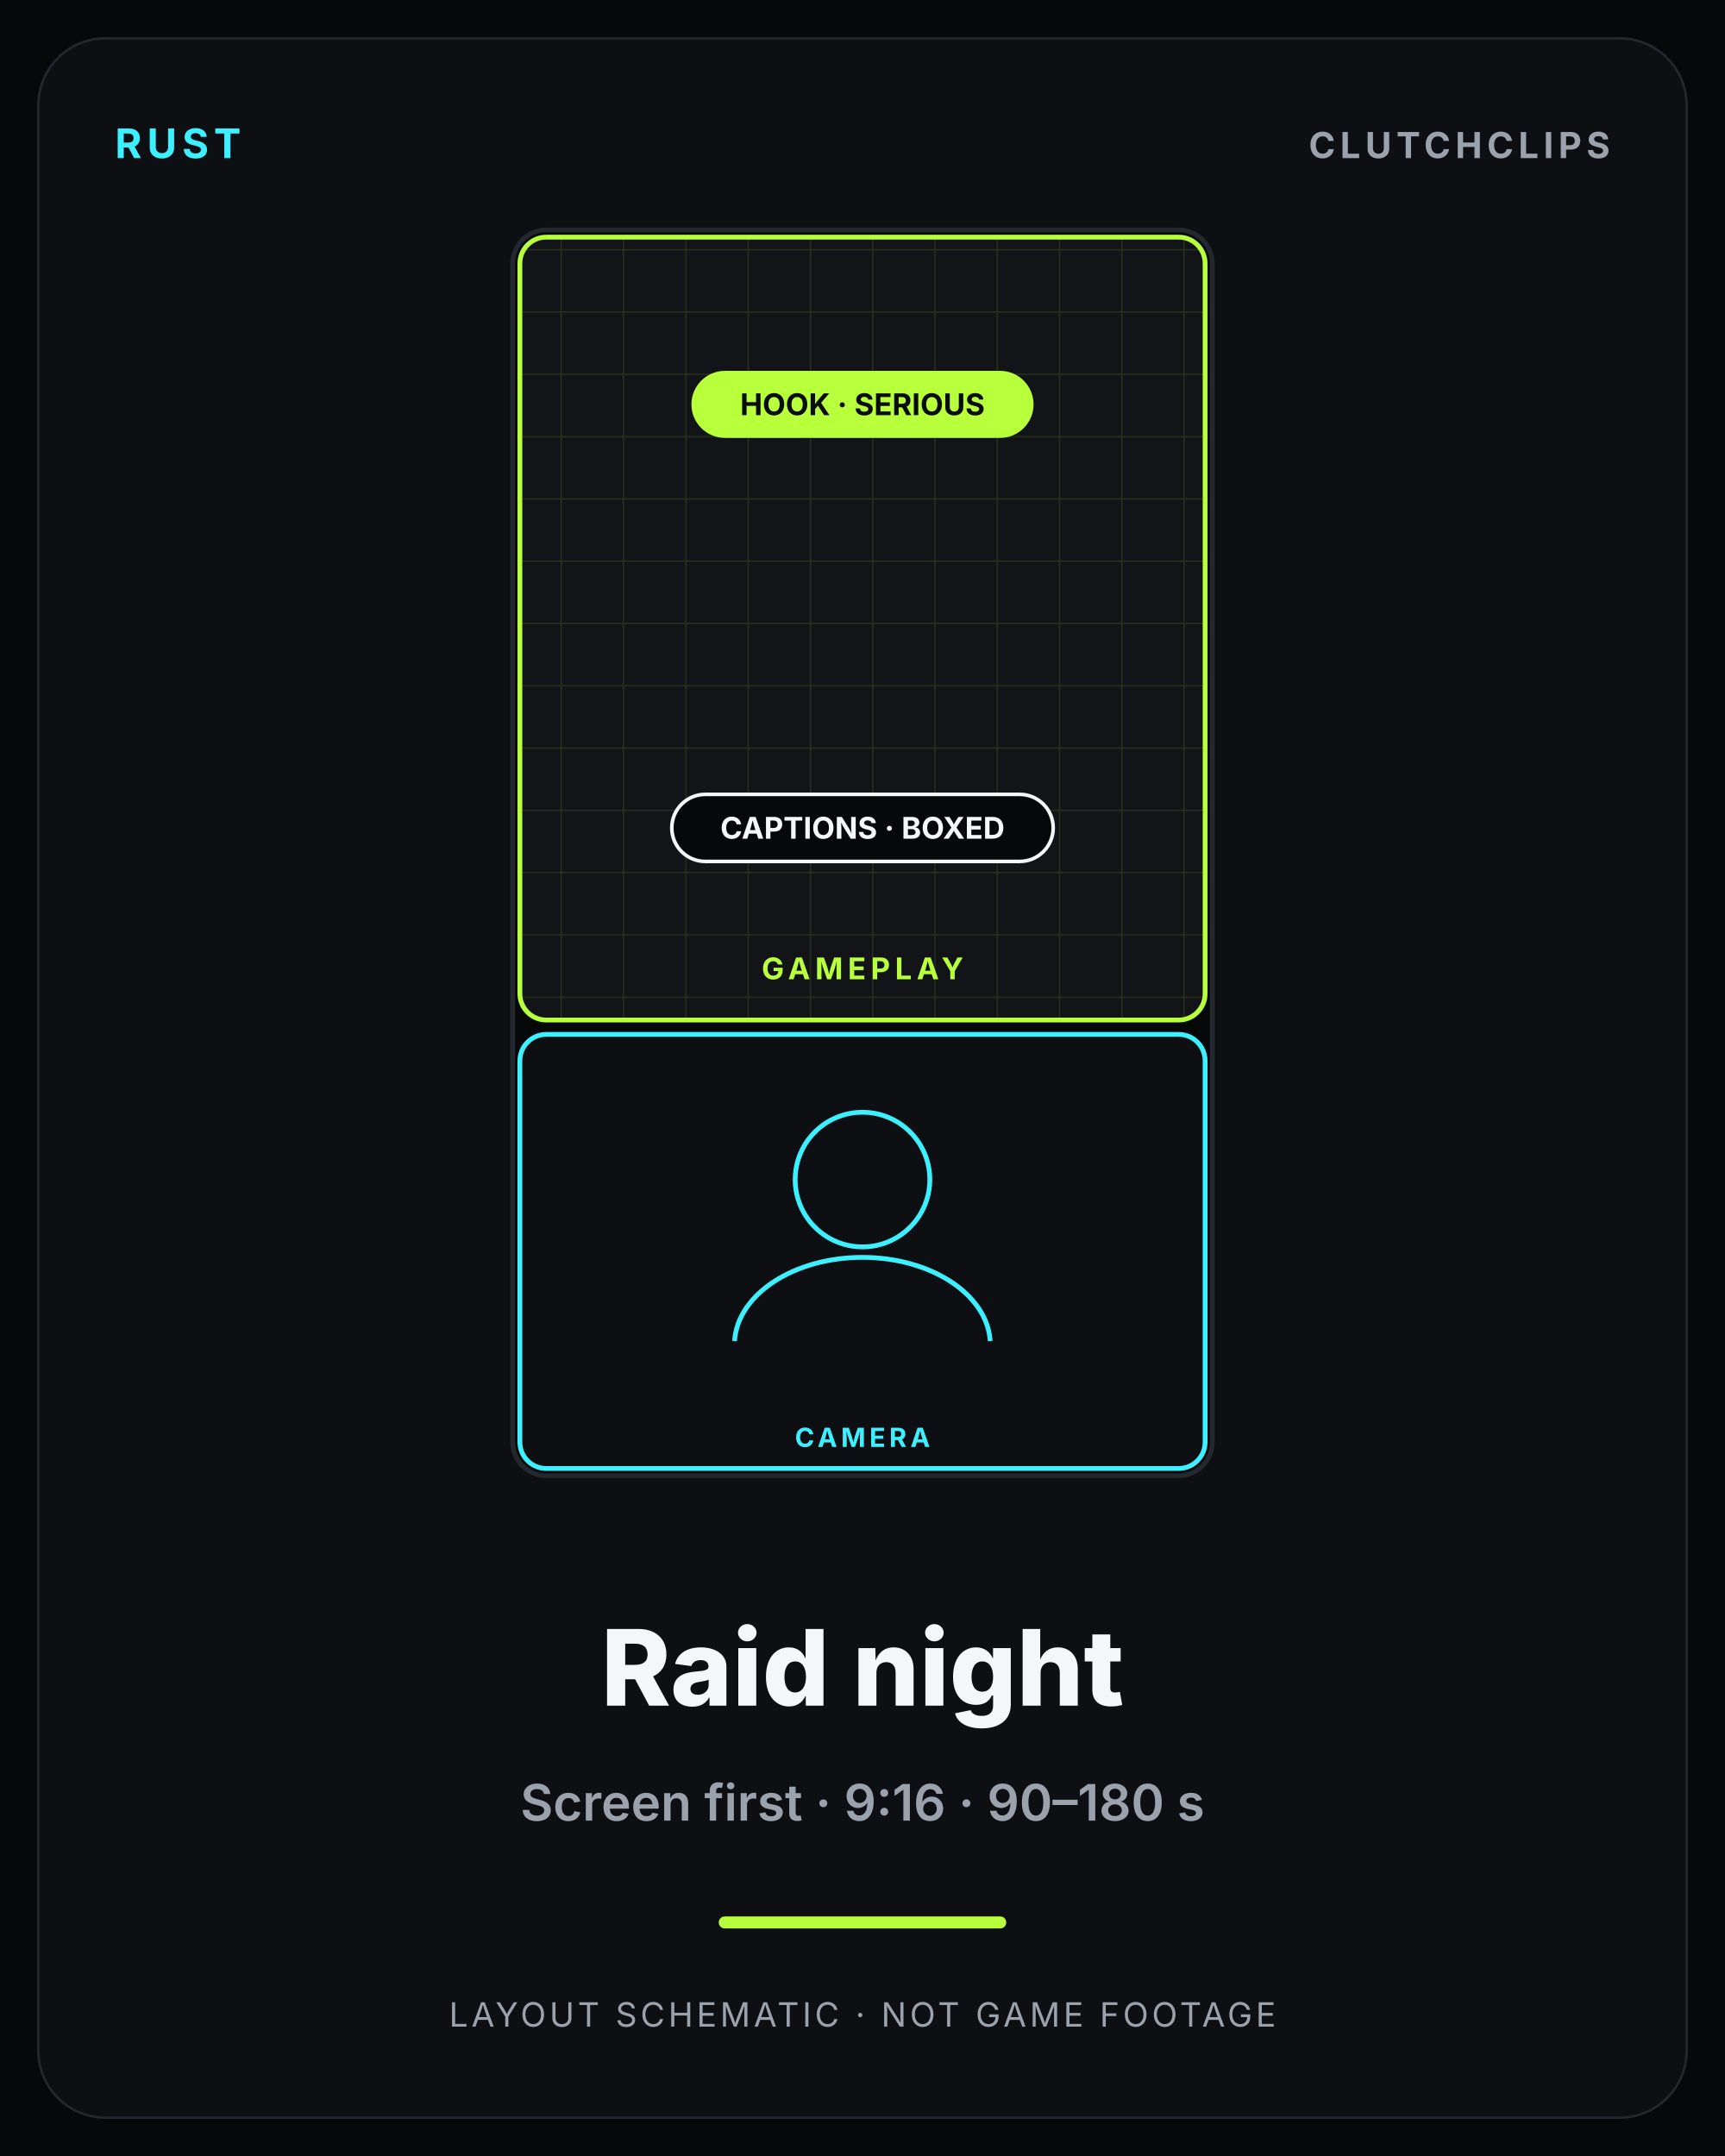
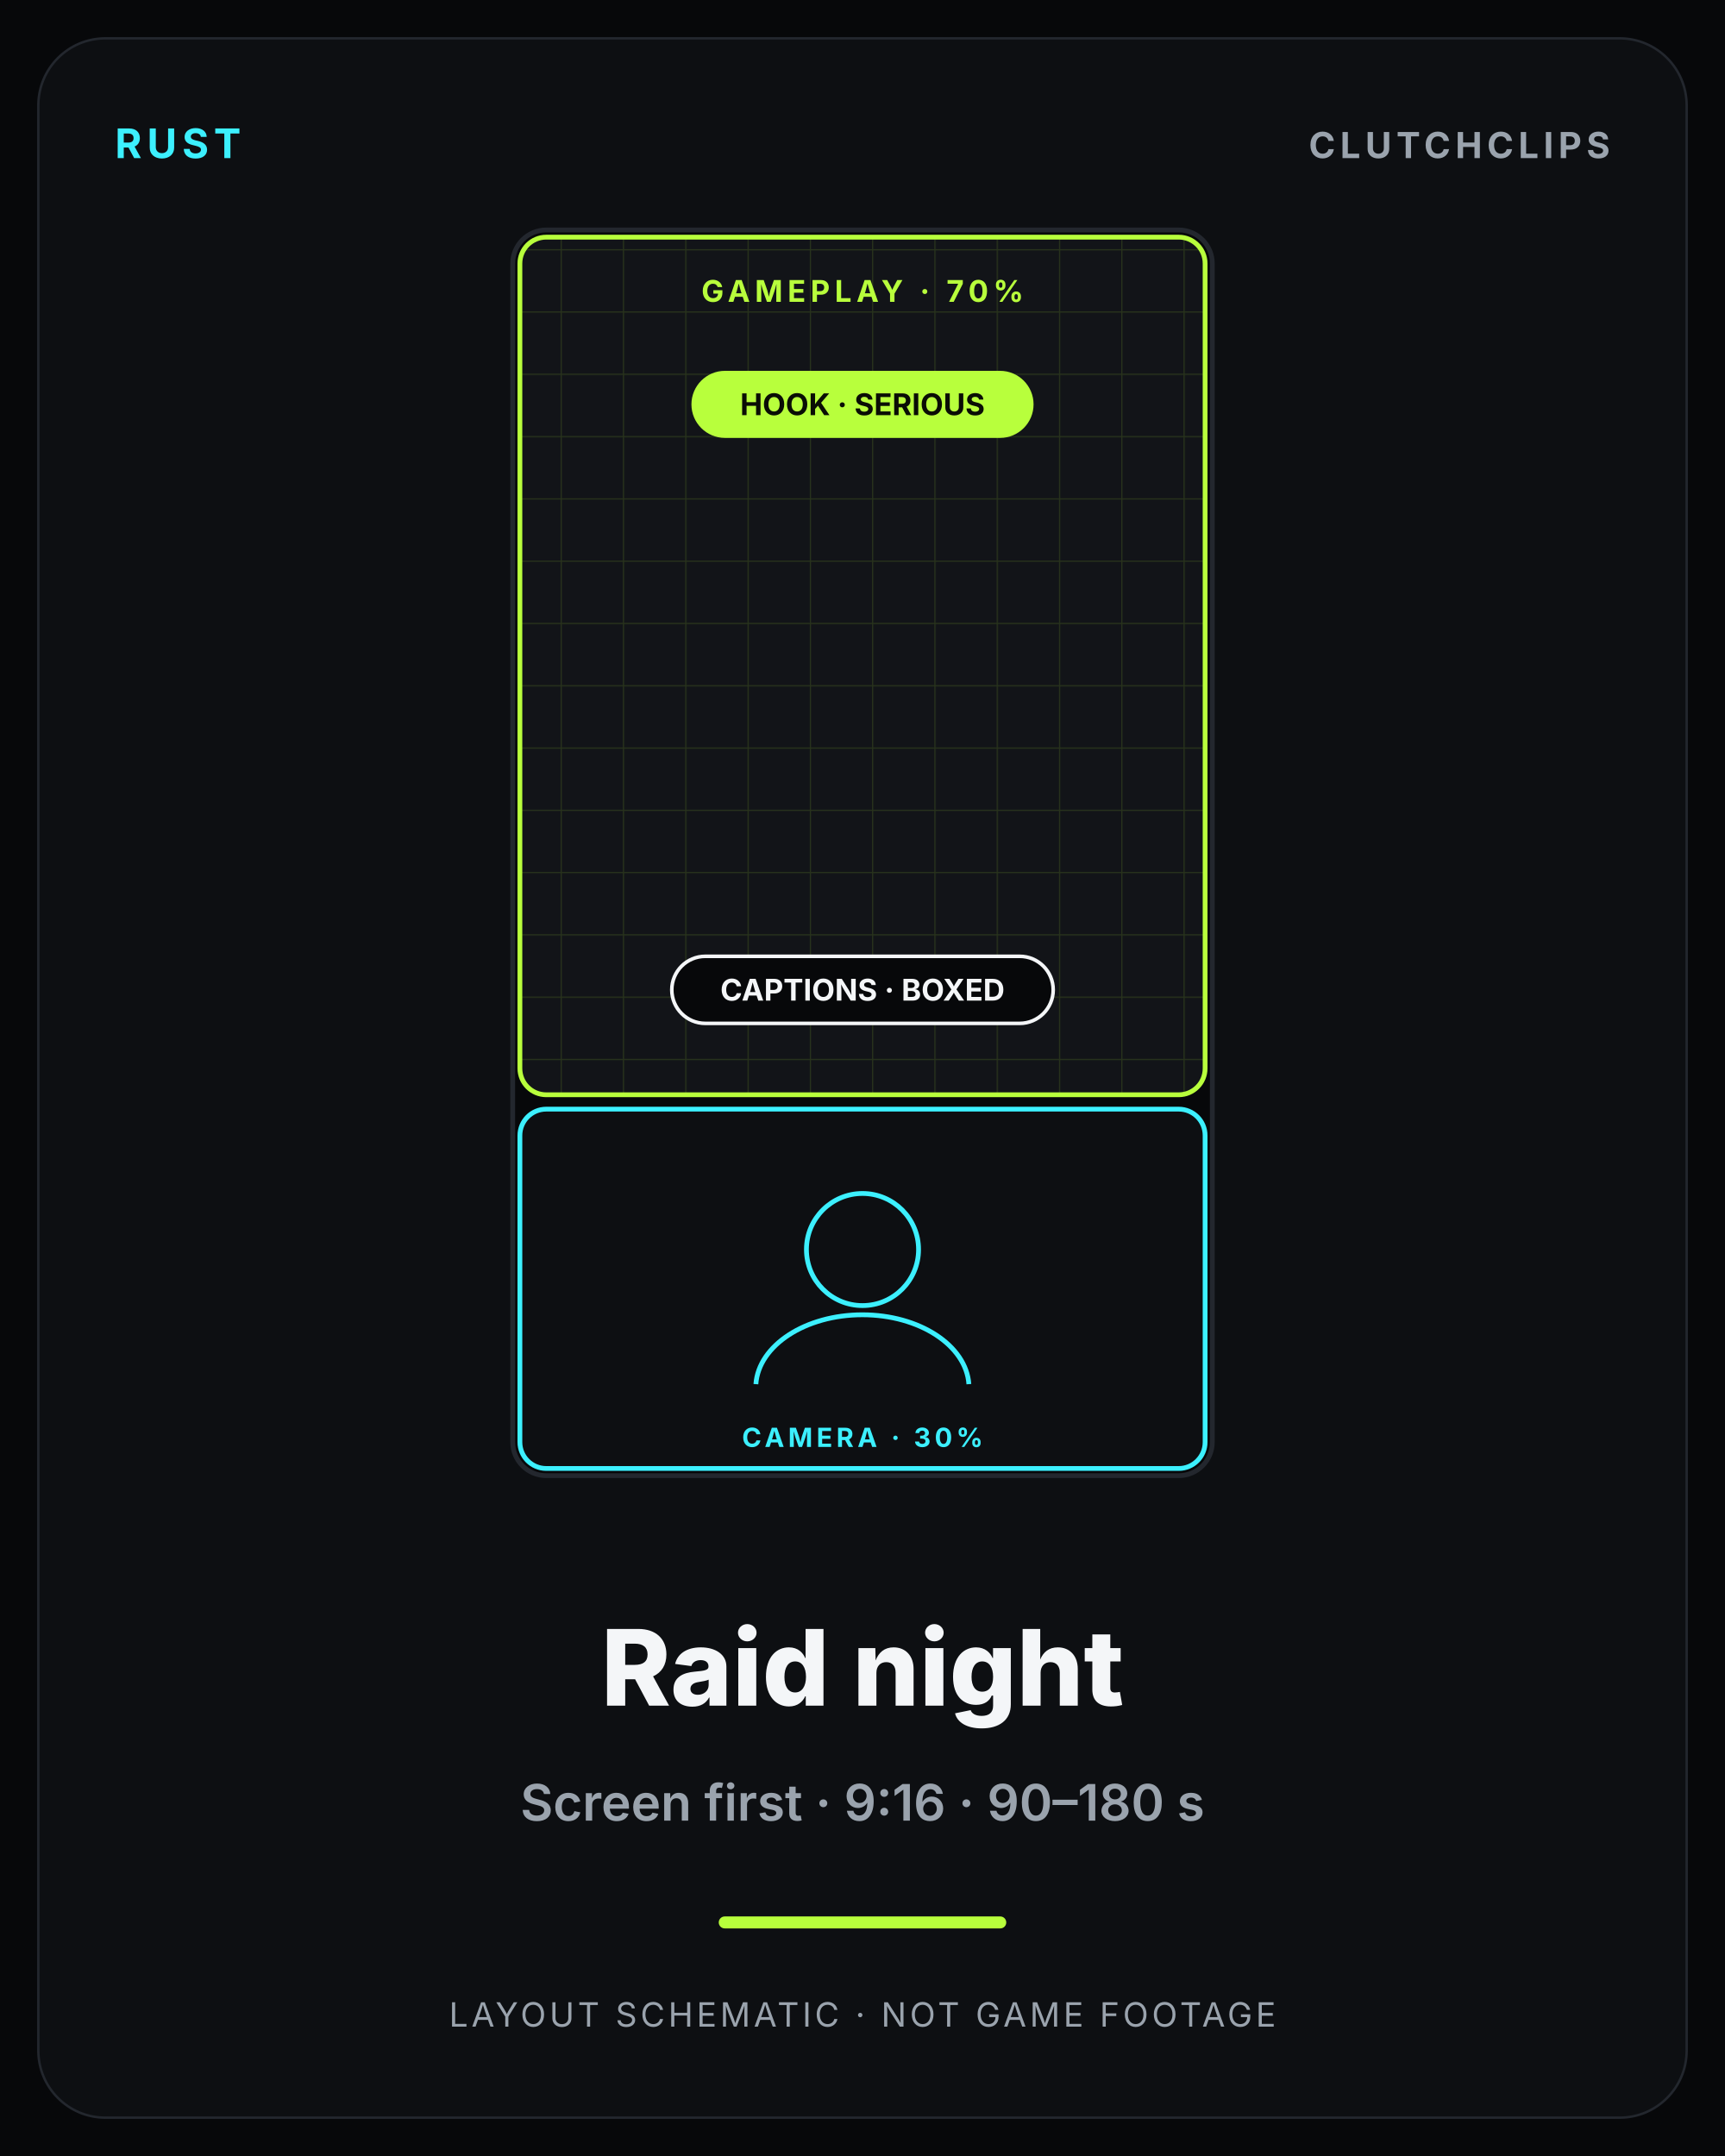
<svg xmlns="http://www.w3.org/2000/svg" viewBox="0 0 720 900" width="720" height="900" role="img" aria-label="Raid night: Screen first layout, 9:16" font-family="Inter, 'Helvetica Neue', Arial, sans-serif">
  <defs>
    <pattern id="grid" width="26" height="26" patternUnits="userSpaceOnUse">
      <path d="M26 0H0V26" fill="none" stroke="#b8ff3c" stroke-opacity="0.13" stroke-width="1" />
    </pattern>
  </defs>
  <rect width="720" height="900" fill="#07080a" />
  <rect x="16" y="16" width="688" height="868" rx="28" fill="#0d0f12" stroke="#23272e" />
  <text x="48" y="66" font-size="17" font-weight="700" letter-spacing="2.2" fill="#3cf0ff">RUST</text>
  <text x="672" y="66" text-anchor="end" font-size="15" font-weight="700" letter-spacing="2" fill="#9aa3ad">CLUTCHCLIPS</text>
  <rect x="214" y="96" width="292" height="520" rx="14" fill="#07080a" stroke="#23272e" stroke-width="2" />
-   <rect x="217" y="99" width="286" height="326.8" rx="11" fill="#121418" />
-   <rect x="217" y="99" width="286" height="326.8" rx="11" fill="url(#grid)" stroke="#b8ff3c" stroke-width="2" />
-   <text x="360" y="408.8" text-anchor="middle" font-size="12.5" font-weight="700" letter-spacing="2" fill="#b8ff3c">GAMEPLAY</text>
-   <rect x="217" y="431.8" width="286" height="181.2" rx="11" fill="#0d0f12" stroke="#3cf0ff" stroke-width="2" />
-   <circle cx="360" cy="492.4" r="28.1" fill="none" stroke="#3cf0ff" stroke-width="2" />
-   <path d="M306.6 559.8a53.4 36.5 0 0 1 106.7 0" fill="none" stroke="#3cf0ff" stroke-width="2" />
-   <text x="360" y="604" text-anchor="middle" font-size="11" font-weight="700" letter-spacing="1.6" fill="#3cf0ff">CAMERA</text>
+   <rect x="217" y="99" width="286" height="358" rx="11" fill="#121418" />
+   <rect x="217" y="99" width="286" height="358" rx="11" fill="url(#grid)" stroke="#b8ff3c" stroke-width="2" />
+   <text x="360" y="126" text-anchor="middle" font-size="12.5" font-weight="700" letter-spacing="2" fill="#b8ff3c">GAMEPLAY · 70%</text>
+   <rect x="217" y="463" width="286" height="150" rx="11" fill="#0d0f12" stroke="#3cf0ff" stroke-width="2" />
+   <circle cx="360" cy="521.6" r="23.4" fill="none" stroke="#3cf0ff" stroke-width="2" />
+   <path d="M315.5 577.8a44.5 30.4 0 0 1 88.9 0" fill="none" stroke="#3cf0ff" stroke-width="2" />
+   <text x="360" y="604" text-anchor="middle" font-size="11" font-weight="700" letter-spacing="1.6" fill="#3cf0ff">CAMERA · 30%</text>
  <rect x="288.6" y="154.8" width="142.8" height="28" rx="14" fill="#b8ff3c" />
  <text x="360" y="173.3" text-anchor="middle" font-size="12.5" font-weight="700" textLength="114.8" lengthAdjust="spacingAndGlyphs" fill="#0a0d05">HOOK · SERIOUS</text>
-   <rect x="280.4" y="331.6" width="159.2" height="28" rx="14" fill="#07080a" stroke="#f4f6f8" stroke-width="1.5" />
-   <text x="360" y="350.1" text-anchor="middle" font-size="12.5" font-weight="700" textLength="131.2" lengthAdjust="spacingAndGlyphs" fill="#f4f6f8">CAPTIONS · BOXED</text>
+   <rect x="280.4" y="399.2" width="159.2" height="28" rx="14" fill="#07080a" stroke="#f4f6f8" stroke-width="1.5" />
+   <text x="360" y="417.7" text-anchor="middle" font-size="12.5" font-weight="700" textLength="131.2" lengthAdjust="spacingAndGlyphs" fill="#f4f6f8">CAPTIONS · BOXED</text>
  <text x="360" y="712" text-anchor="middle" font-size="44" font-weight="800" fill="#f4f6f8">Raid night</text>
  <text x="360" y="760" text-anchor="middle" font-size="21" font-weight="600" fill="#9aa3ad">Screen first  ·  9:16  ·  90–180 s</text>
  <rect x="300" y="800" width="120" height="5" rx="2.5" fill="#b8ff3c" />
  <text x="360" y="846" text-anchor="middle" font-size="14" letter-spacing="1.4" fill="#9aa3ad">LAYOUT SCHEMATIC · NOT GAME FOOTAGE</text>
</svg>
